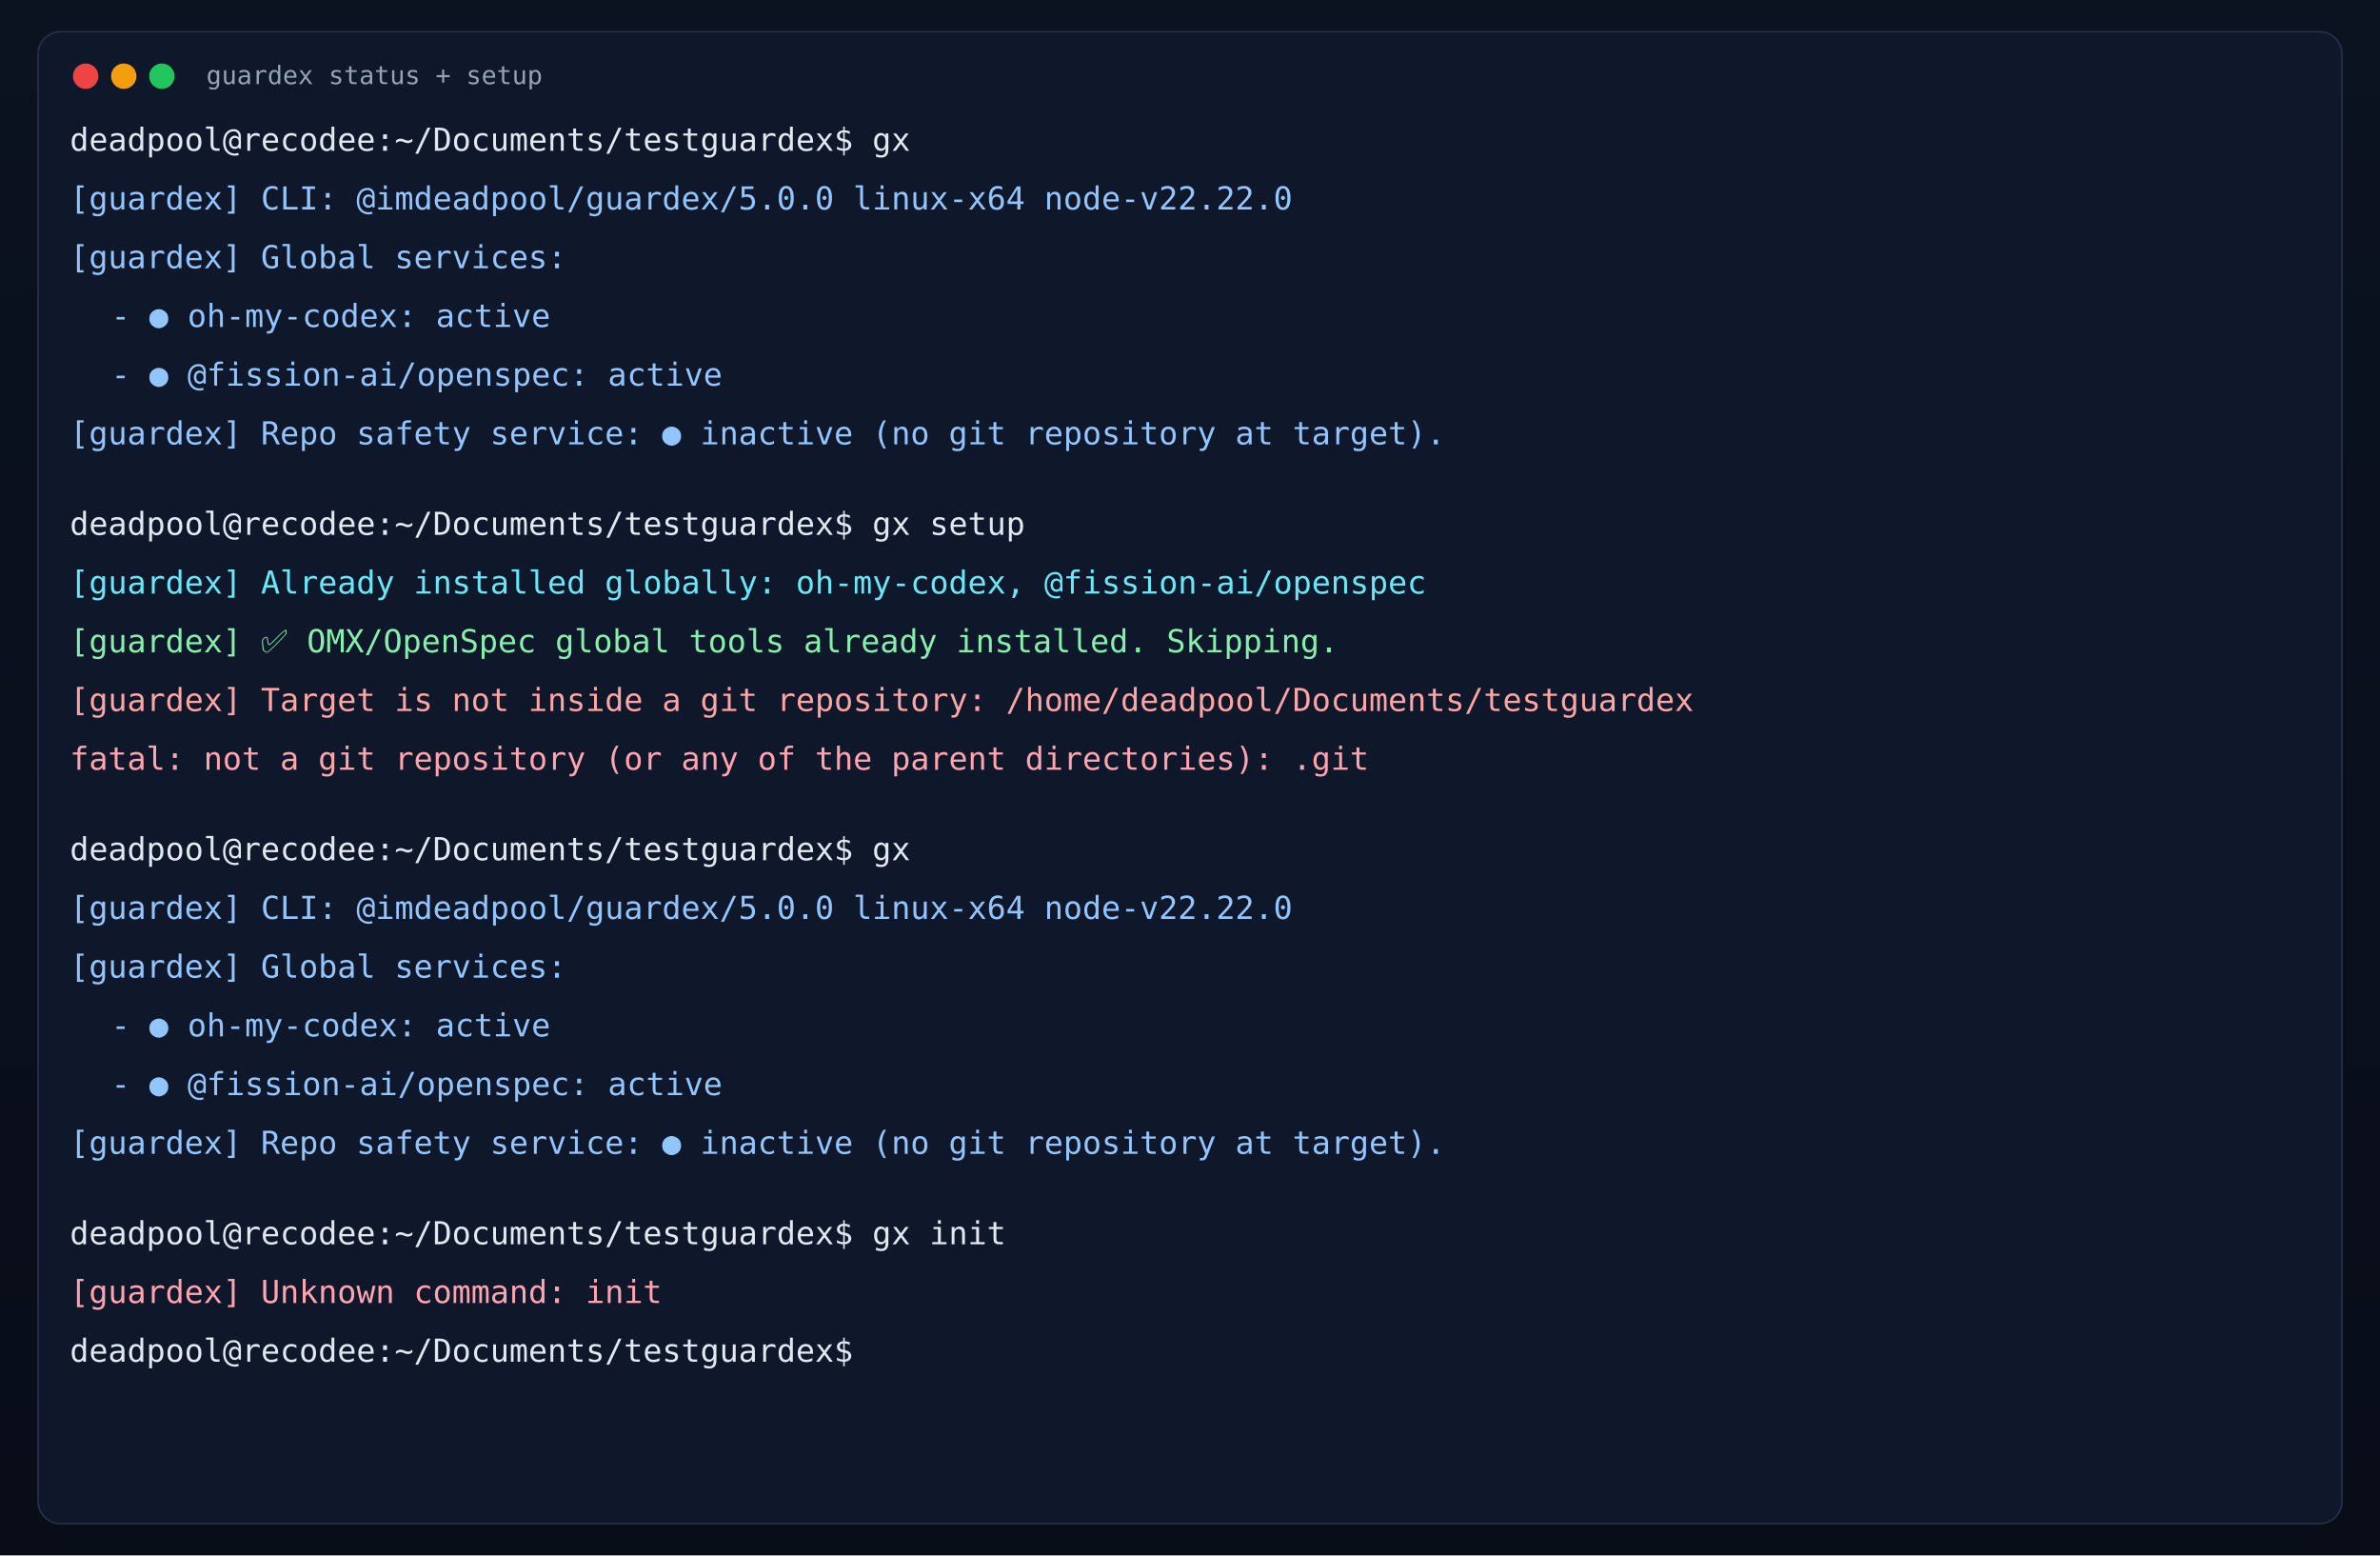
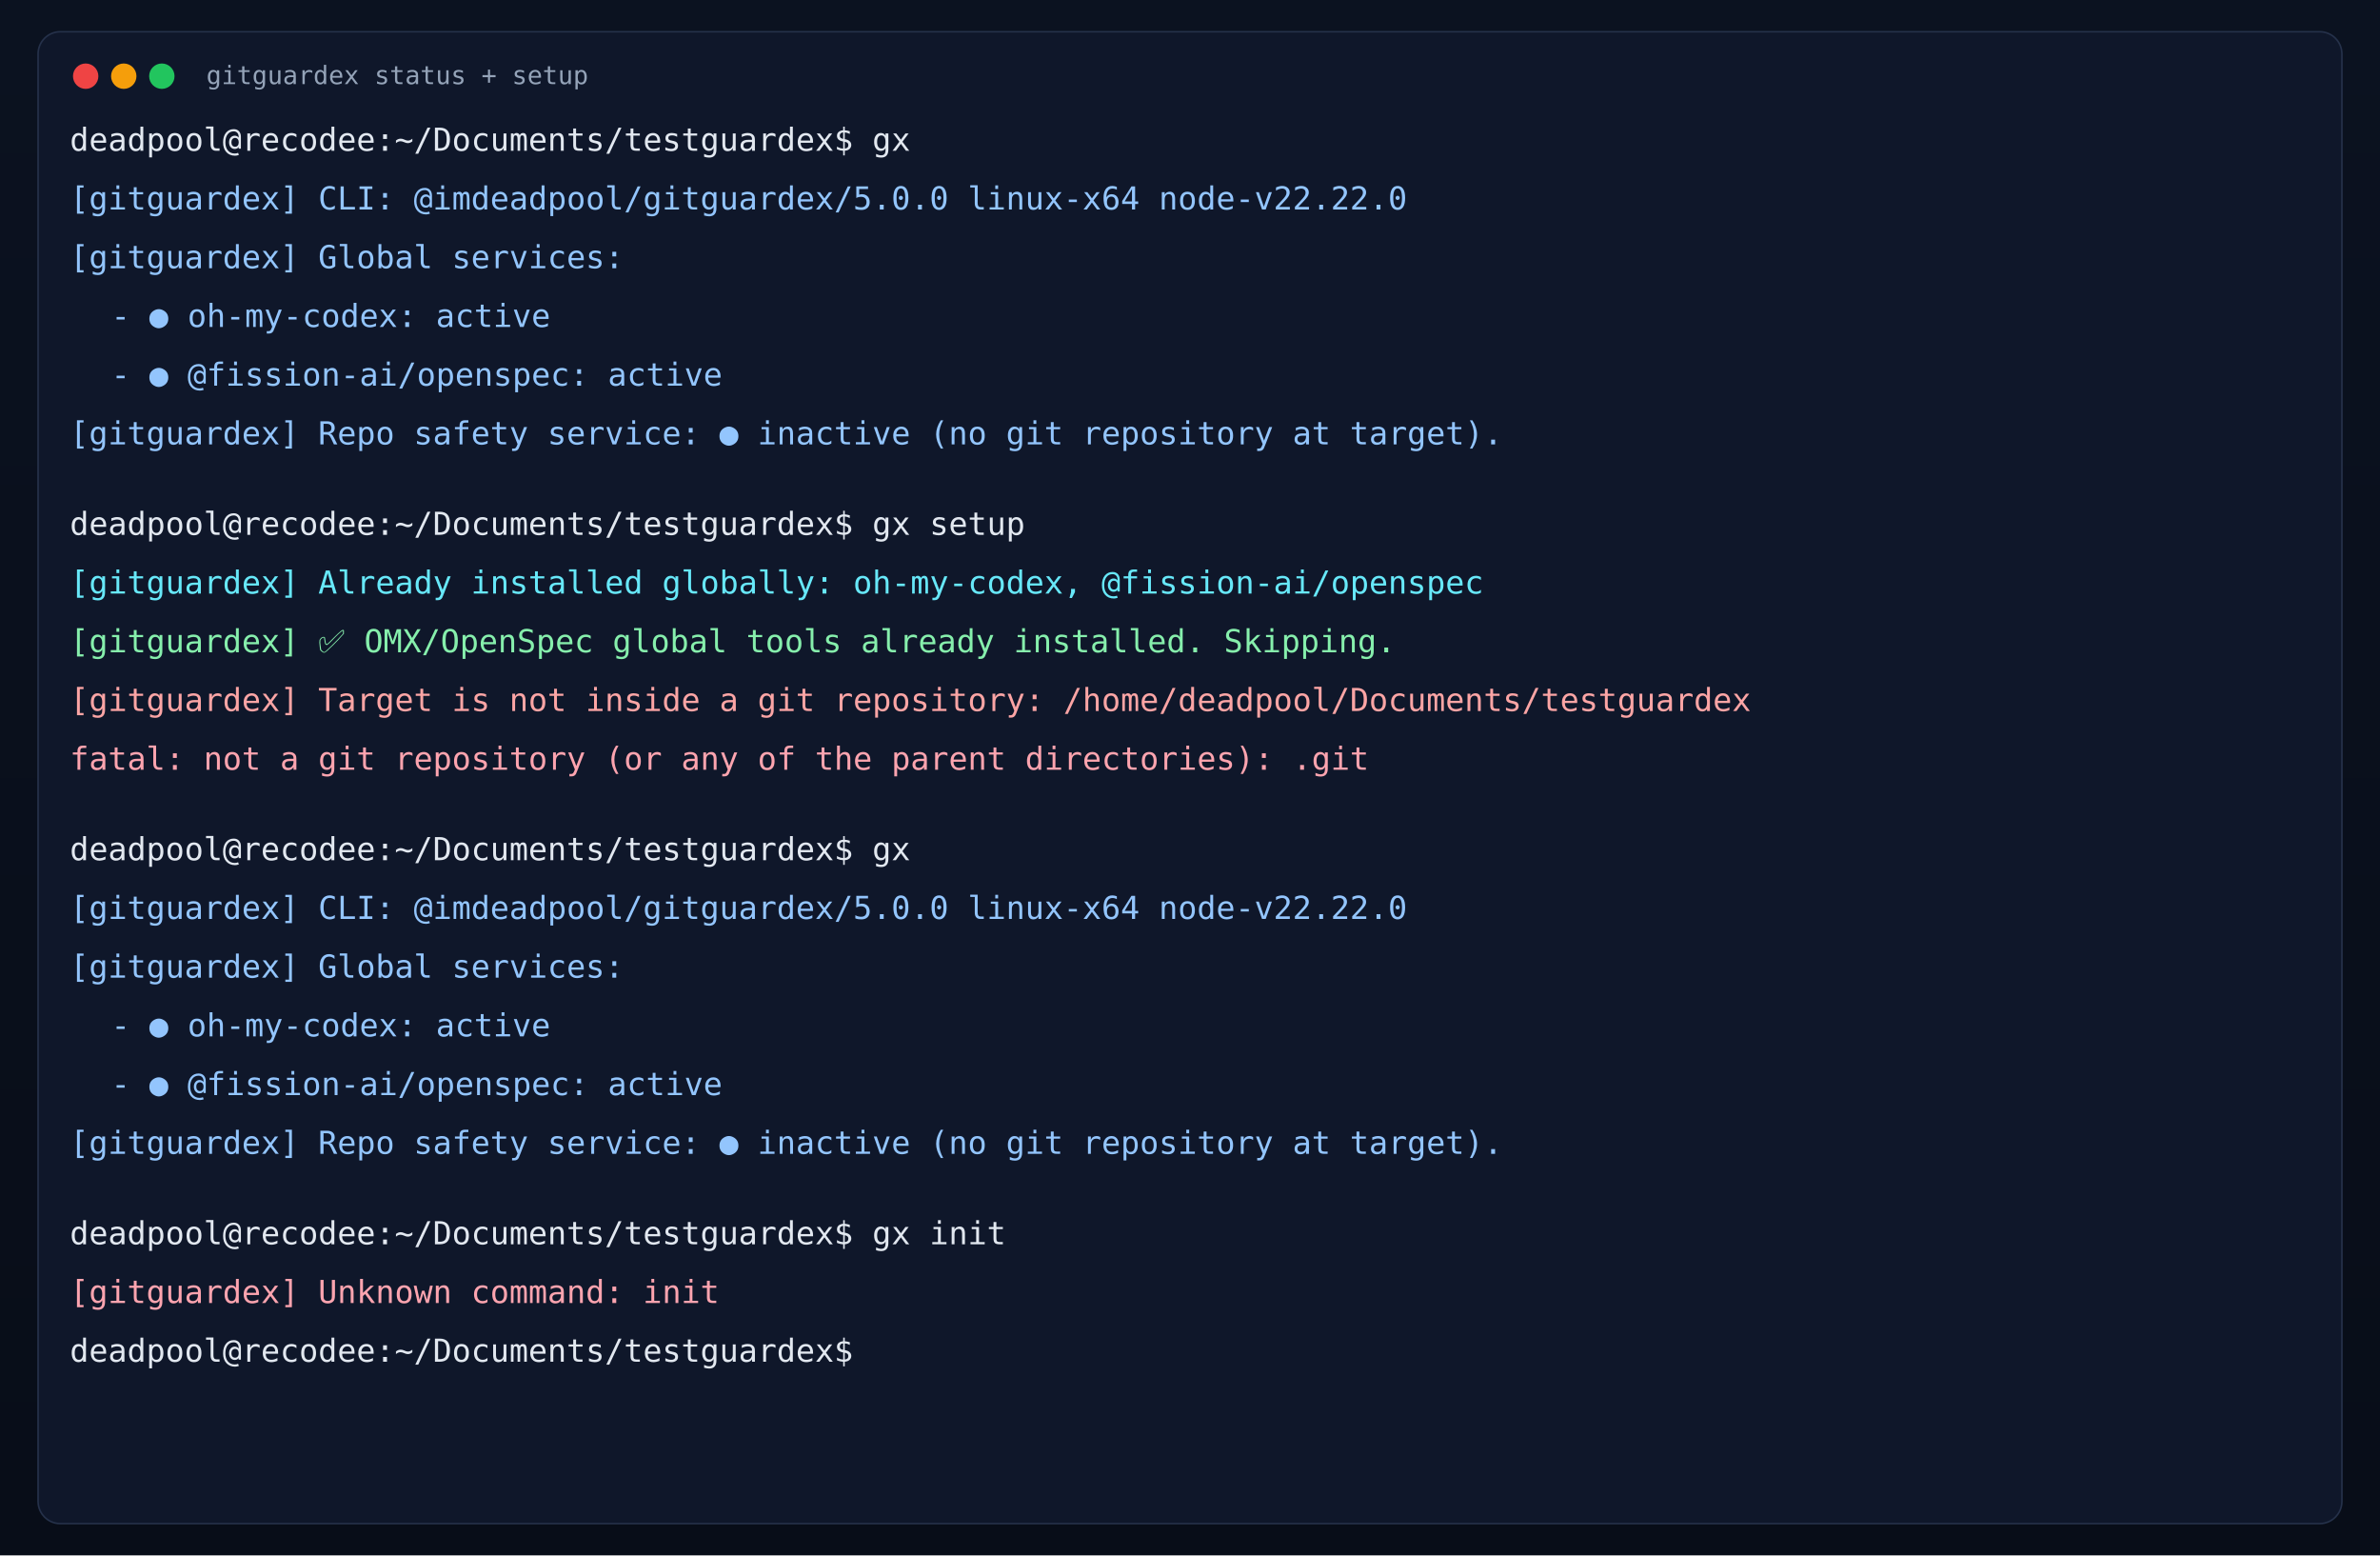
<svg xmlns="http://www.w3.org/2000/svg" width="1500" height="980" viewBox="0 0 1500 980" role="img" aria-labelledby="title desc">
  <defs>
    <linearGradient id="bg" x1="0" x2="0" y1="0" y2="1">
      <stop offset="0%" stop-color="#0b1220" />
      <stop offset="100%" stop-color="#080d18" />
    </linearGradient>
  </defs>
  <rect width="1500" height="980" fill="url(#bg)" />
  <rect x="24" y="20" width="1452" height="940" rx="14" fill="#0f172a" stroke="#25314a" />
  <circle cx="54" cy="48" r="8" fill="#ef4444" />
  <circle cx="78" cy="48" r="8" fill="#f59e0b" />
  <circle cx="102" cy="48" r="8" fill="#22c55e" />
-   <text x="130" y="53" fill="#94a3b8" font-family="ui-monospace, SFMono-Regular, Menlo, Consolas, monospace" font-size="16">guardex status + setup</text>
+   <text x="130" y="53" fill="#94a3b8" font-family="ui-monospace, SFMono-Regular, Menlo, Consolas, monospace" font-size="16">gitguardex status + setup</text>
  <g font-family="ui-monospace, SFMono-Regular, Menlo, Consolas, monospace" font-size="20" fill="#e2e8f0">
    <text x="44" y="95">deadpool@recodee:~/Documents/testguardex$ gx</text>
-     <text x="44" y="132" fill="#93c5fd">[guardex] CLI: @imdeadpool/guardex/5.0.0 linux-x64 node-v22.22.0</text>
-     <text x="44" y="169" fill="#93c5fd">[guardex] Global services:</text>
+     <text x="44" y="132" fill="#93c5fd">[gitguardex] CLI: @imdeadpool/gitguardex/5.0.0 linux-x64 node-v22.22.0</text>
+     <text x="44" y="169" fill="#93c5fd">[gitguardex] Global services:</text>
    <text x="70" y="206" fill="#93c5fd">- ● oh-my-codex: active</text>
    <text x="70" y="243" fill="#93c5fd">- ● @fission-ai/openspec: active</text>
-     <text x="44" y="280" fill="#93c5fd">[guardex] Repo safety service: ● inactive (no git repository at target).</text>
+     <text x="44" y="280" fill="#93c5fd">[gitguardex] Repo safety service: ● inactive (no git repository at target).</text>
    <text x="44" y="337">deadpool@recodee:~/Documents/testguardex$ gx setup</text>
-     <text x="44" y="374" fill="#67e8f9">[guardex] Already installed globally: oh-my-codex, @fission-ai/openspec</text>
-     <text x="44" y="411" fill="#86efac">[guardex] ✅ OMX/OpenSpec global tools already installed. Skipping.</text>
-     <text x="44" y="448" fill="#fca5a5">[guardex] Target is not inside a git repository: /home/deadpool/Documents/testguardex</text>
+     <text x="44" y="374" fill="#67e8f9">[gitguardex] Already installed globally: oh-my-codex, @fission-ai/openspec</text>
+     <text x="44" y="411" fill="#86efac">[gitguardex] ✅ OMX/OpenSpec global tools already installed. Skipping.</text>
+     <text x="44" y="448" fill="#fca5a5">[gitguardex] Target is not inside a git repository: /home/deadpool/Documents/testguardex</text>
    <text x="44" y="485" fill="#fda4af">fatal: not a git repository (or any of the parent directories): .git</text>
    <text x="44" y="542">deadpool@recodee:~/Documents/testguardex$ gx</text>
-     <text x="44" y="579" fill="#93c5fd">[guardex] CLI: @imdeadpool/guardex/5.0.0 linux-x64 node-v22.22.0</text>
-     <text x="44" y="616" fill="#93c5fd">[guardex] Global services:</text>
+     <text x="44" y="579" fill="#93c5fd">[gitguardex] CLI: @imdeadpool/gitguardex/5.0.0 linux-x64 node-v22.22.0</text>
+     <text x="44" y="616" fill="#93c5fd">[gitguardex] Global services:</text>
    <text x="70" y="653" fill="#93c5fd">- ● oh-my-codex: active</text>
    <text x="70" y="690" fill="#93c5fd">- ● @fission-ai/openspec: active</text>
-     <text x="44" y="727" fill="#93c5fd">[guardex] Repo safety service: ● inactive (no git repository at target).</text>
+     <text x="44" y="727" fill="#93c5fd">[gitguardex] Repo safety service: ● inactive (no git repository at target).</text>
    <text x="44" y="784">deadpool@recodee:~/Documents/testguardex$ gx init</text>
-     <text x="44" y="821" fill="#fda4af">[guardex] Unknown command: init</text>
+     <text x="44" y="821" fill="#fda4af">[gitguardex] Unknown command: init</text>
    <text x="44" y="858">deadpool@recodee:~/Documents/testguardex$</text>
  </g>
</svg>
